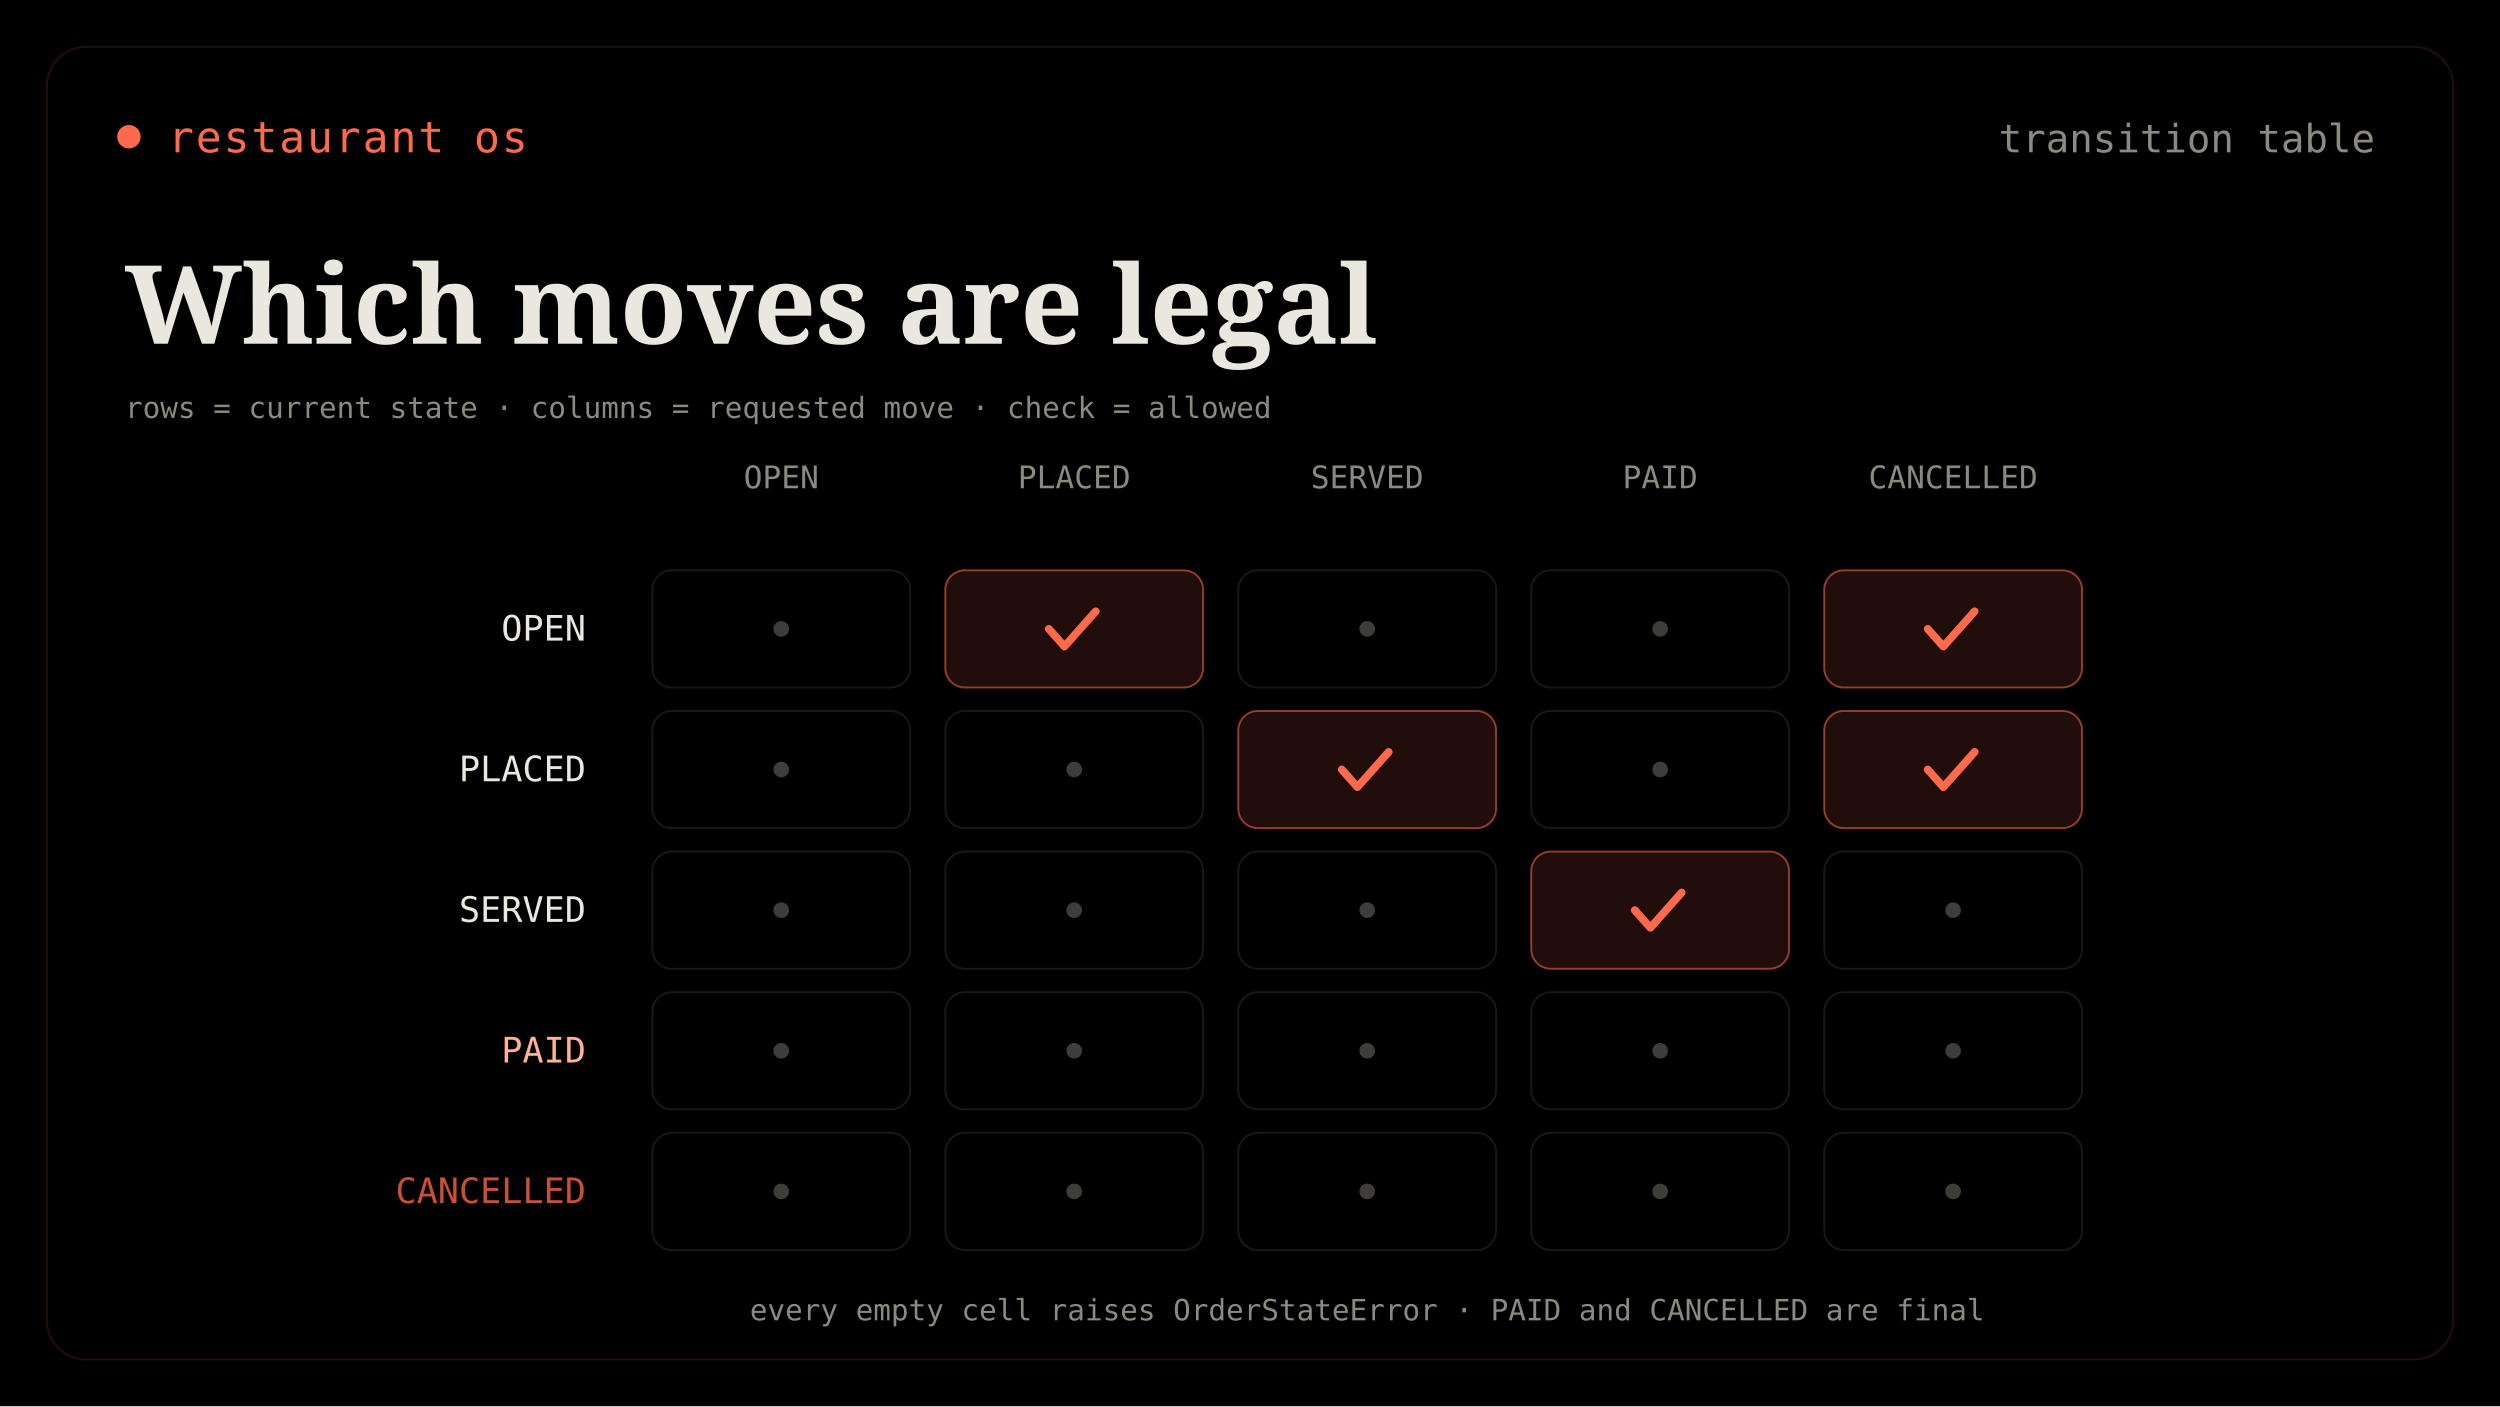
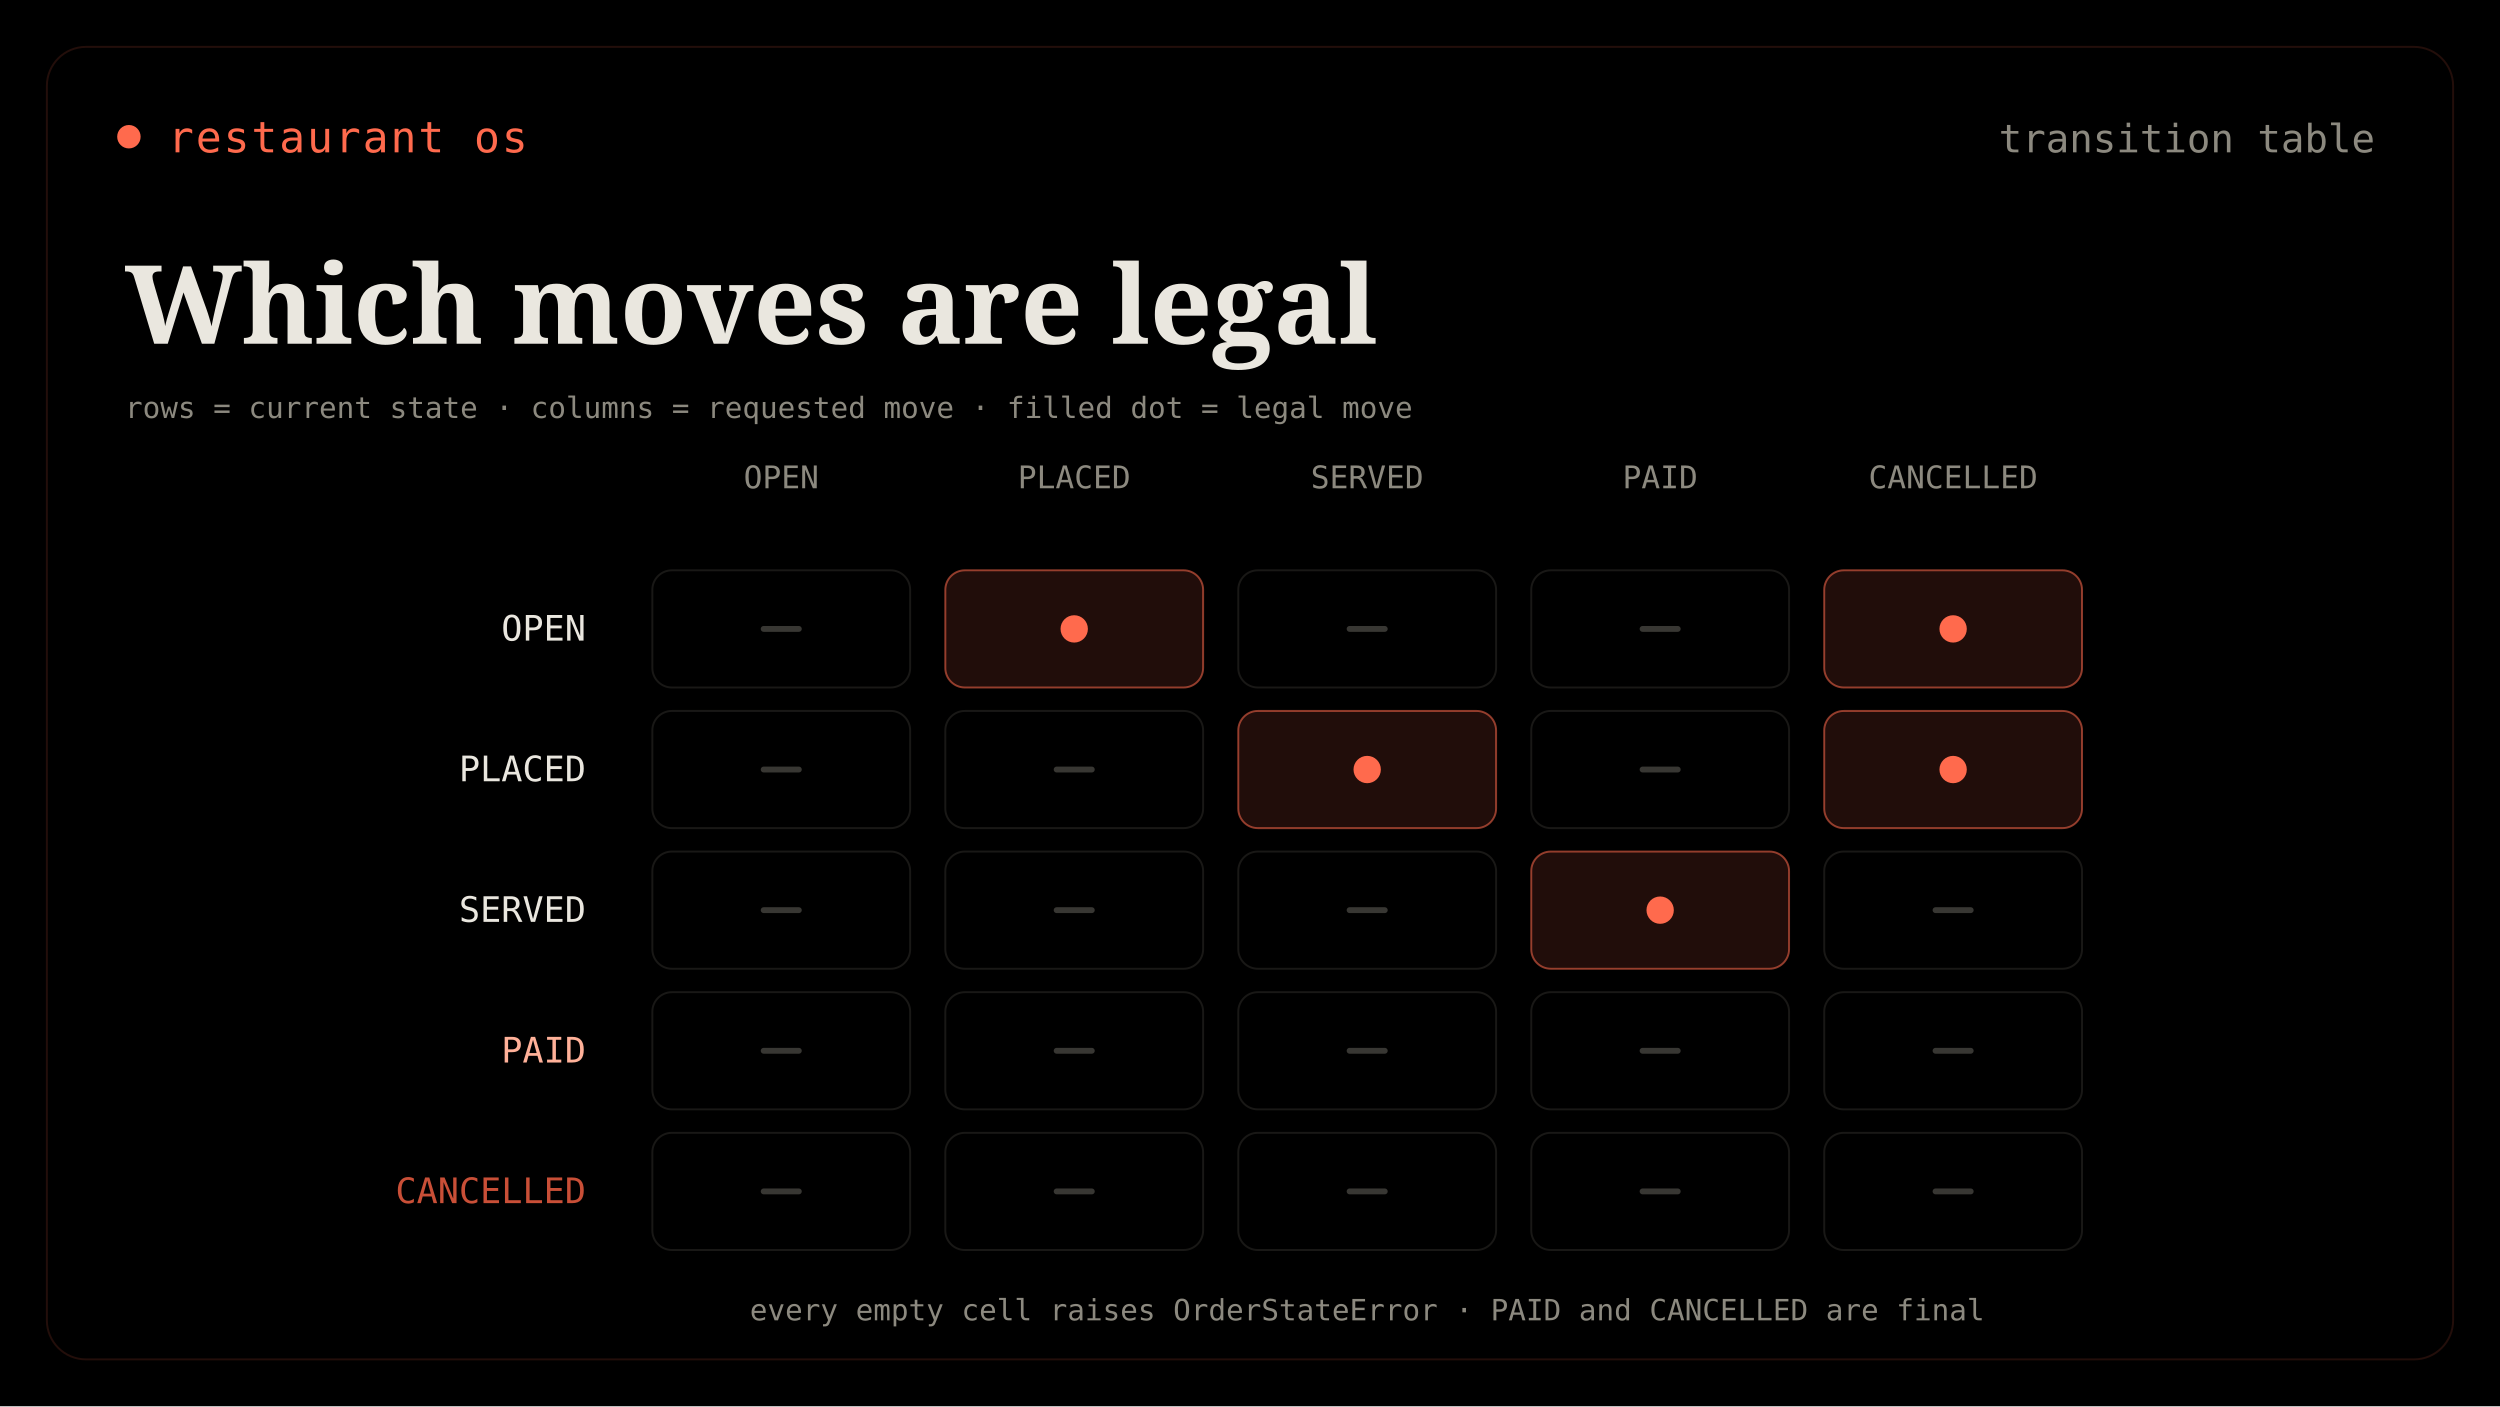
<svg xmlns="http://www.w3.org/2000/svg" width="1280" height="720" viewBox="0 0 1280 720" fill="none" font-family="'Fraunces', Georgia, serif">
  <rect width="1280" height="720" fill="#000000" />
  <rect x="24" y="24" width="1232" height="672" rx="20" fill="none" stroke="#ff6a4d" stroke-opacity="0.14" />
  <circle cx="66" cy="70" r="6" fill="#ff6a4d" />
  <text x="86" y="78" font-family="'JetBrains Mono', monospace" font-size="22" letter-spacing="1" fill="#ff6a4d">restaurant os</text>
  <text x="1216" y="78" text-anchor="end" font-family="'JetBrains Mono', monospace" font-size="20" fill="#8c897f">transition table</text>
  <text x="64" y="176" font-size="56" font-weight="700" fill="#eae7df">Which moves are legal</text>
-   <text x="64" y="214" font-family="'JetBrains Mono', monospace" font-size="15" fill="#8c897f">rows = current state · columns = requested move · check = allowed</text>
+   <text x="64" y="214" font-family="'JetBrains Mono', monospace" font-size="15" fill="#8c897f">rows = current state · columns = requested move · filled dot = legal move</text>
  <g font-family="'JetBrains Mono', monospace" font-size="16" fill="#8c897f">
    <text x="400" y="250" text-anchor="middle">OPEN</text>
    <text x="550" y="250" text-anchor="middle">PLACED</text>
    <text x="700" y="250" text-anchor="middle">SERVED</text>
    <text x="850" y="250" text-anchor="middle">PAID</text>
    <text x="1000" y="250" text-anchor="middle">CANCELLED</text>
  </g>
  <g font-family="'JetBrains Mono', monospace" font-size="18">
    <text x="300" y="328" text-anchor="end" fill="#eae7df">OPEN</text>
    <text x="300" y="400" text-anchor="end" fill="#eae7df">PLACED</text>
    <text x="300" y="472" text-anchor="end" fill="#eae7df">SERVED</text>
    <text x="300" y="544" text-anchor="end" fill="#ffb199">PAID</text>
    <text x="300" y="616" text-anchor="end" fill="#c94f37">CANCELLED</text>
  </g>
  <g fill="none" stroke="#8c897f" stroke-opacity="0.18">
    <rect x="334" y="292" width="132" height="60" rx="10" />
    <rect x="634" y="292" width="132" height="60" rx="10" />
    <rect x="784" y="292" width="132" height="60" rx="10" />
    <rect x="334" y="364" width="132" height="60" rx="10" />
    <rect x="484" y="364" width="132" height="60" rx="10" />
    <rect x="784" y="364" width="132" height="60" rx="10" />
    <rect x="334" y="436" width="132" height="60" rx="10" />
    <rect x="484" y="436" width="132" height="60" rx="10" />
    <rect x="634" y="436" width="132" height="60" rx="10" />
    <rect x="934" y="436" width="132" height="60" rx="10" />
    <rect x="334" y="508" width="132" height="60" rx="10" />
    <rect x="484" y="508" width="132" height="60" rx="10" />
    <rect x="634" y="508" width="132" height="60" rx="10" />
    <rect x="784" y="508" width="132" height="60" rx="10" />
    <rect x="934" y="508" width="132" height="60" rx="10" />
    <rect x="334" y="580" width="132" height="60" rx="10" />
    <rect x="484" y="580" width="132" height="60" rx="10" />
    <rect x="634" y="580" width="132" height="60" rx="10" />
    <rect x="784" y="580" width="132" height="60" rx="10" />
    <rect x="934" y="580" width="132" height="60" rx="10" />
  </g>
-   <g fill="#8c897f" fill-opacity="0.45">
-     <circle cx="400" cy="322" r="4" />
-     <circle cx="700" cy="322" r="4" />
-     <circle cx="850" cy="322" r="4" />
-     <circle cx="400" cy="394" r="4" />
-     <circle cx="550" cy="394" r="4" />
-     <circle cx="850" cy="394" r="4" />
-     <circle cx="400" cy="466" r="4" />
-     <circle cx="550" cy="466" r="4" />
-     <circle cx="700" cy="466" r="4" />
-     <circle cx="1000" cy="466" r="4" />
-     <circle cx="400" cy="538" r="4" />
-     <circle cx="550" cy="538" r="4" />
-     <circle cx="700" cy="538" r="4" />
-     <circle cx="850" cy="538" r="4" />
-     <circle cx="1000" cy="538" r="4" />
-     <circle cx="400" cy="610" r="4" />
-     <circle cx="550" cy="610" r="4" />
-     <circle cx="700" cy="610" r="4" />
-     <circle cx="850" cy="610" r="4" />
-     <circle cx="1000" cy="610" r="4" />
+   <g stroke="#8c897f" stroke-opacity="0.4" stroke-width="3" stroke-linecap="round">
+     <line x1="391" y1="322" x2="409" y2="322" />
+     <line x1="691" y1="322" x2="709" y2="322" />
+     <line x1="841" y1="322" x2="859" y2="322" />
+     <line x1="391" y1="394" x2="409" y2="394" />
+     <line x1="541" y1="394" x2="559" y2="394" />
+     <line x1="841" y1="394" x2="859" y2="394" />
+     <line x1="391" y1="466" x2="409" y2="466" />
+     <line x1="541" y1="466" x2="559" y2="466" />
+     <line x1="691" y1="466" x2="709" y2="466" />
+     <line x1="991" y1="466" x2="1009" y2="466" />
+     <line x1="391" y1="538" x2="409" y2="538" />
+     <line x1="541" y1="538" x2="559" y2="538" />
+     <line x1="691" y1="538" x2="709" y2="538" />
+     <line x1="841" y1="538" x2="859" y2="538" />
+     <line x1="991" y1="538" x2="1009" y2="538" />
+     <line x1="391" y1="610" x2="409" y2="610" />
+     <line x1="541" y1="610" x2="559" y2="610" />
+     <line x1="691" y1="610" x2="709" y2="610" />
+     <line x1="841" y1="610" x2="859" y2="610" />
+     <line x1="991" y1="610" x2="1009" y2="610" />
  </g>
  <g fill="#ff6a4d" fill-opacity="0.13" stroke="#ff6a4d" stroke-opacity="0.55">
    <rect x="484" y="292" width="132" height="60" rx="10" />
    <rect x="934" y="292" width="132" height="60" rx="10" />
    <rect x="634" y="364" width="132" height="60" rx="10" />
    <rect x="934" y="364" width="132" height="60" rx="10" />
    <rect x="784" y="436" width="132" height="60" rx="10" />
  </g>
-   <g stroke="#ff6a4d" stroke-width="4" fill="none" stroke-linecap="round" stroke-linejoin="round">
-     <path d="M537 322 l8 9 l16 -18" />
-     <path d="M987 322 l8 9 l16 -18" />
-     <path d="M687 394 l8 9 l16 -18" />
-     <path d="M987 394 l8 9 l16 -18" />
-     <path d="M837 466 l8 9 l16 -18" />
+   <g fill="#ff6a4d">
+     <circle cx="550" cy="322" r="7" />
+     <circle cx="1000" cy="322" r="7" />
+     <circle cx="700" cy="394" r="7" />
+     <circle cx="1000" cy="394" r="7" />
+     <circle cx="850" cy="466" r="7" />
  </g>
  <text x="700" y="676" text-anchor="middle" font-family="'JetBrains Mono', monospace" font-size="15" fill="#8c897f">every empty cell raises OrderStateError · PAID and CANCELLED are final</text>
</svg>
